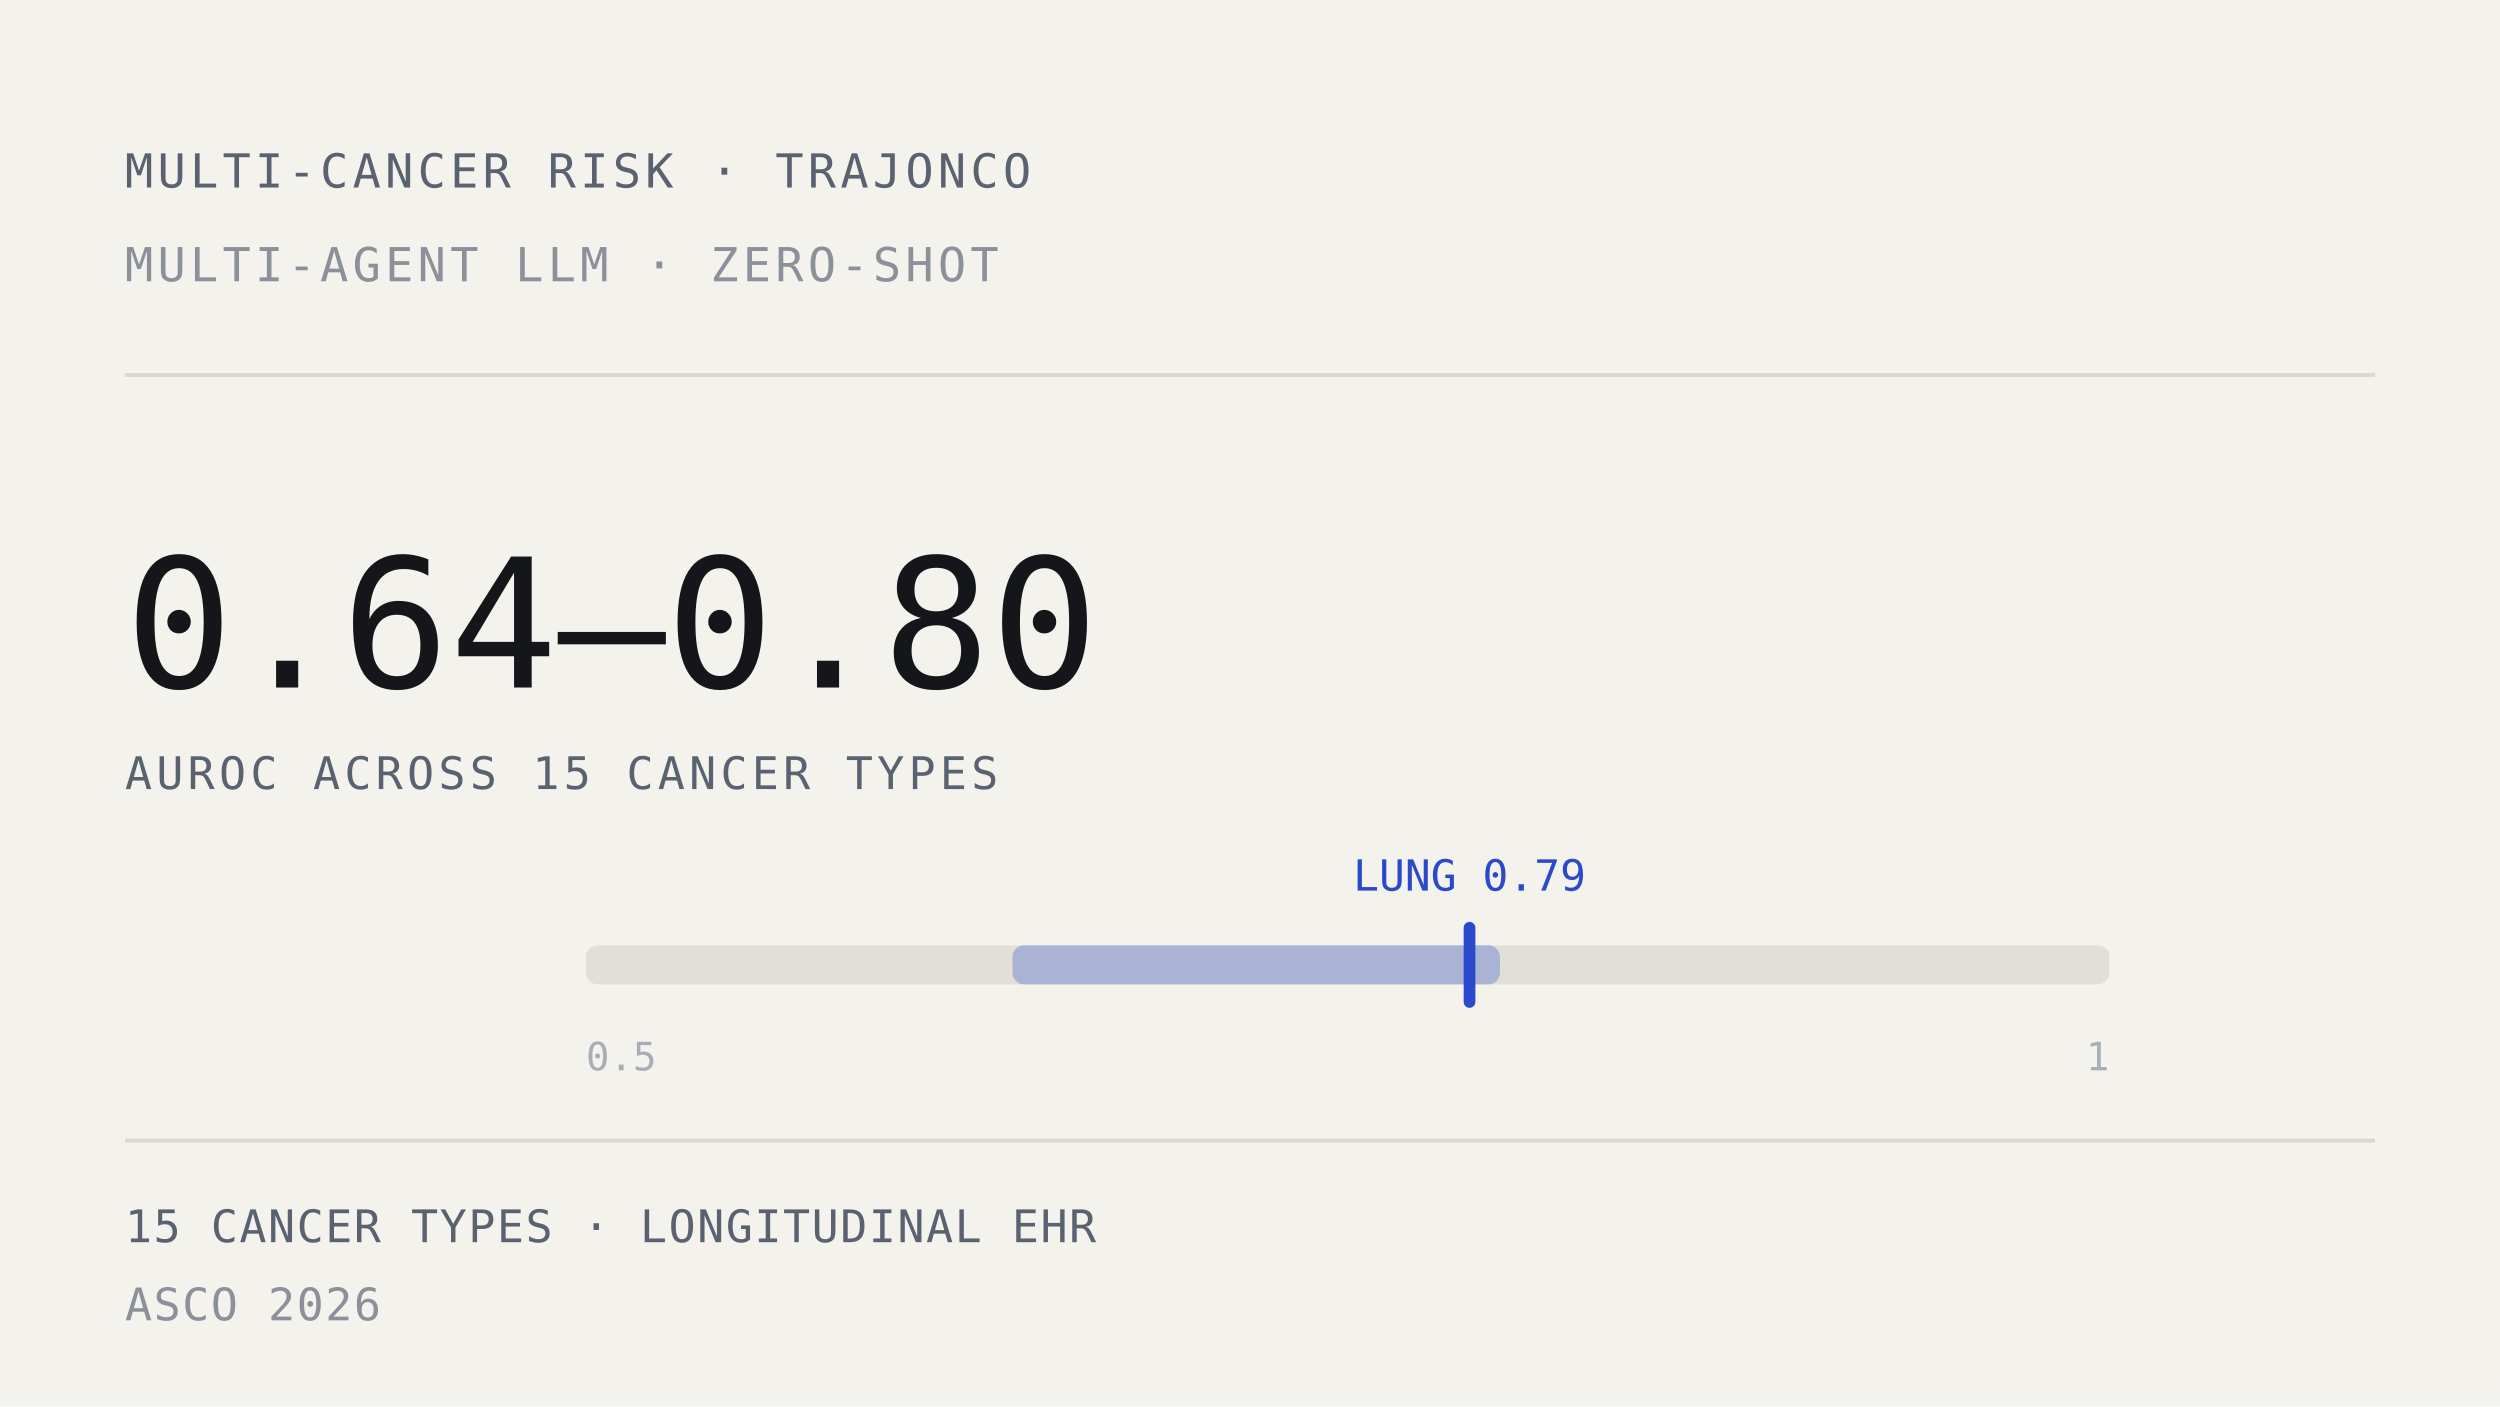
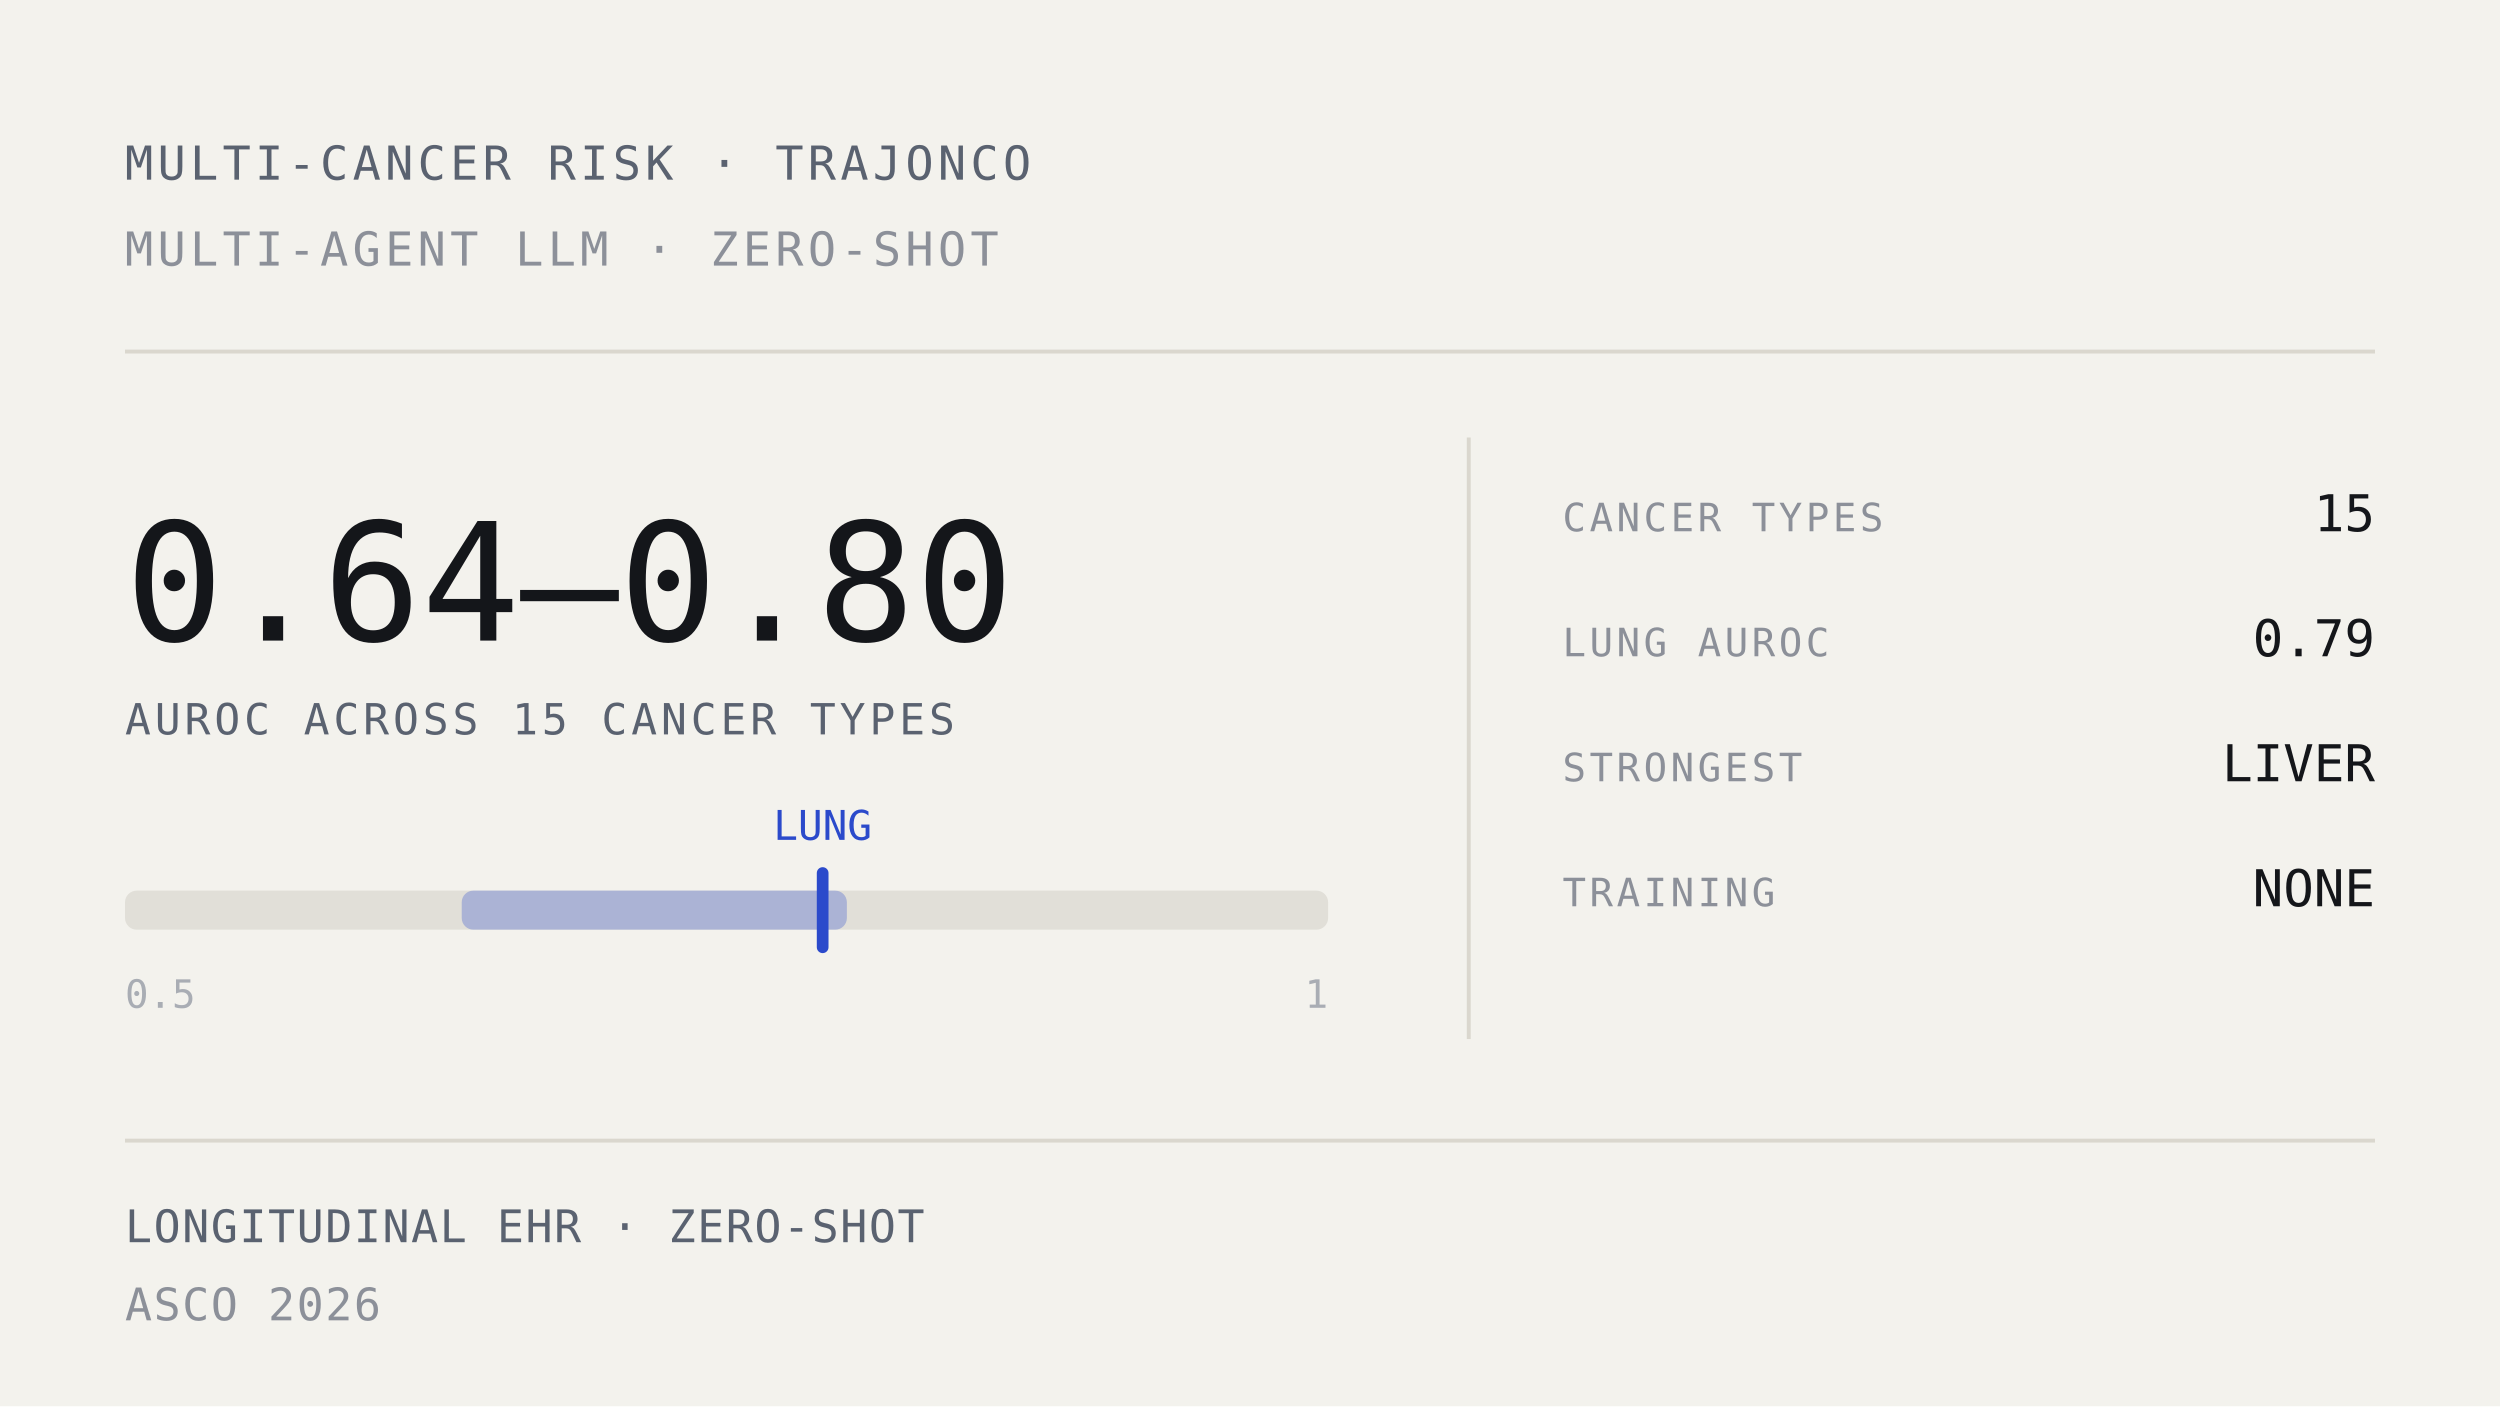
- <svg xmlns="http://www.w3.org/2000/svg" viewBox="0 0 640 360" width="640" height="360" role="img" aria-label="MULTI-CANCER RISK · TRAJONCO. 0.64–0.80 AUROC ACROSS 15 CANCER TYPES. 15 CANCER TYPES · LONGITUDINAL EHR">
+ <svg xmlns="http://www.w3.org/2000/svg" viewBox="0 0 640 360" width="640" height="360" role="img" aria-label="TrajOnco reached AUROCs of 0.64 to 0.80 across 15 cancer types, lung 0.79, liver strongest, with no training. ASCO 2026.">
  <rect width="640" height="360" fill="#F3F2ED" />
-   <text x="32" y="48" font-family="ui-monospace, SFMono-Regular, Menlo, Consolas, monospace" font-size="12" letter-spacing="1.1" fill="#5A6270">MULTI-CANCER RISK · TRAJONCO</text>
-   <text x="32" y="72" font-family="ui-monospace, SFMono-Regular, Menlo, Consolas, monospace" font-size="12" letter-spacing="1.1" fill="#8C9099">MULTI-AGENT LLM · ZERO-SHOT</text>
-   <line x1="32" y1="96" x2="608" y2="96" stroke="#DAD7CE" stroke-width="1" />
-   <text x="32" y="176" font-family="ui-monospace, SFMono-Regular, Menlo, Consolas, monospace" font-size="46" fill="#14161A">0.64–0.80</text>
-   <text x="32" y="202" font-family="ui-monospace, SFMono-Regular, Menlo, Consolas, monospace" font-size="11.5" letter-spacing="1.1" fill="#5A6270">AUROC ACROSS 15 CANCER TYPES</text>
-   <rect x="150.0" y="242" width="390.0" height="10" rx="3" fill="#E1DFD8" />
-   <rect x="259.2" y="242" width="124.8" height="10" rx="3" fill="#2B4ACB" opacity="0.30" />
-   <rect x="374.7" y="236" width="3" height="22" rx="1.5" fill="#2B4ACB" />
-   <text x="376.2" y="228" text-anchor="middle" font-family="ui-monospace, SFMono-Regular, Menlo, Consolas, monospace" font-size="11" fill="#2B4ACB">LUNG 0.79</text>
-   <text x="150.0" y="274" font-family="ui-monospace, SFMono-Regular, Menlo, Consolas, monospace" font-size="10" fill="#A9ADB4">0.5</text>
-   <text x="540.0" y="274" text-anchor="end" font-family="ui-monospace, SFMono-Regular, Menlo, Consolas, monospace" font-size="10" fill="#A9ADB4">1</text>
+   <text x="32" y="46" font-family="ui-monospace, SFMono-Regular, Menlo, Consolas, monospace" font-size="12" letter-spacing="1.1" fill="#5A6270">MULTI-CANCER RISK · TRAJONCO</text>
+   <text x="32" y="68" font-family="ui-monospace, SFMono-Regular, Menlo, Consolas, monospace" font-size="12" letter-spacing="1.1" fill="#8C9099">MULTI-AGENT LLM · ZERO-SHOT</text>
+   <line x1="32" y1="90" x2="608" y2="90" stroke="#DAD7CE" stroke-width="1" />
+   <text x="32" y="164" font-family="ui-monospace, SFMono-Regular, Menlo, Consolas, monospace" font-size="42" fill="#14161A">0.64–0.80</text>
+   <text x="32" y="188" font-family="ui-monospace, SFMono-Regular, Menlo, Consolas, monospace" font-size="11" letter-spacing="1" fill="#5A6270">AUROC ACROSS 15 CANCER TYPES</text>
+   <rect x="32.0" y="228" width="308.0" height="10" rx="3" fill="#E1DFD8" />
+   <rect x="118.2" y="228" width="98.6" height="10" rx="3" fill="#2B4ACB" opacity="0.30" />
+   <rect x="209.1" y="222" width="3" height="22" rx="1.5" fill="#2B4ACB" />
+   <text x="210.6" y="215" text-anchor="middle" font-family="ui-monospace, SFMono-Regular, Menlo, Consolas, monospace" font-size="10.5" fill="#2B4ACB">LUNG</text>
+   <text x="32.0" y="258" font-family="ui-monospace, SFMono-Regular, Menlo, Consolas, monospace" font-size="10" fill="#A9ADB4">0.5</text>
+   <text x="340.0" y="258" text-anchor="end" font-family="ui-monospace, SFMono-Regular, Menlo, Consolas, monospace" font-size="10" fill="#A9ADB4">1</text>
+   <line x1="376" y1="112" x2="376" y2="266" stroke="#DAD7CE" stroke-width="1" />
+   <text x="400" y="136" font-family="ui-monospace, SFMono-Regular, Menlo, Consolas, monospace" font-size="10" letter-spacing="0.9" fill="#8C9099">CANCER TYPES</text>
+   <text x="608" y="136" text-anchor="end" font-family="ui-monospace, SFMono-Regular, Menlo, Consolas, monospace" font-size="13" fill="#14161A">15</text>
+   <text x="400" y="168" font-family="ui-monospace, SFMono-Regular, Menlo, Consolas, monospace" font-size="10" letter-spacing="0.9" fill="#8C9099">LUNG AUROC</text>
+   <text x="608" y="168" text-anchor="end" font-family="ui-monospace, SFMono-Regular, Menlo, Consolas, monospace" font-size="13" fill="#14161A">0.79</text>
+   <text x="400" y="200" font-family="ui-monospace, SFMono-Regular, Menlo, Consolas, monospace" font-size="10" letter-spacing="0.9" fill="#8C9099">STRONGEST</text>
+   <text x="608" y="200" text-anchor="end" font-family="ui-monospace, SFMono-Regular, Menlo, Consolas, monospace" font-size="13" fill="#14161A">LIVER</text>
+   <text x="400" y="232" font-family="ui-monospace, SFMono-Regular, Menlo, Consolas, monospace" font-size="10" letter-spacing="0.9" fill="#8C9099">TRAINING</text>
+   <text x="608" y="232" text-anchor="end" font-family="ui-monospace, SFMono-Regular, Menlo, Consolas, monospace" font-size="13" fill="#14161A">NONE</text>
  <line x1="32" y1="292" x2="608" y2="292" stroke="#DAD7CE" stroke-width="1" />
-   <text x="32" y="318" font-family="ui-monospace, SFMono-Regular, Menlo, Consolas, monospace" font-size="11.5" letter-spacing="0.4" fill="#5A6270">15 CANCER TYPES · LONGITUDINAL EHR</text>
+   <text x="32" y="318" font-family="ui-monospace, SFMono-Regular, Menlo, Consolas, monospace" font-size="11.5" letter-spacing="0.4" fill="#5A6270">LONGITUDINAL EHR · ZERO-SHOT</text>
  <text x="32" y="338" font-family="ui-monospace, SFMono-Regular, Menlo, Consolas, monospace" font-size="11.5" letter-spacing="0.4" fill="#8C9099">ASCO 2026</text>
</svg>
